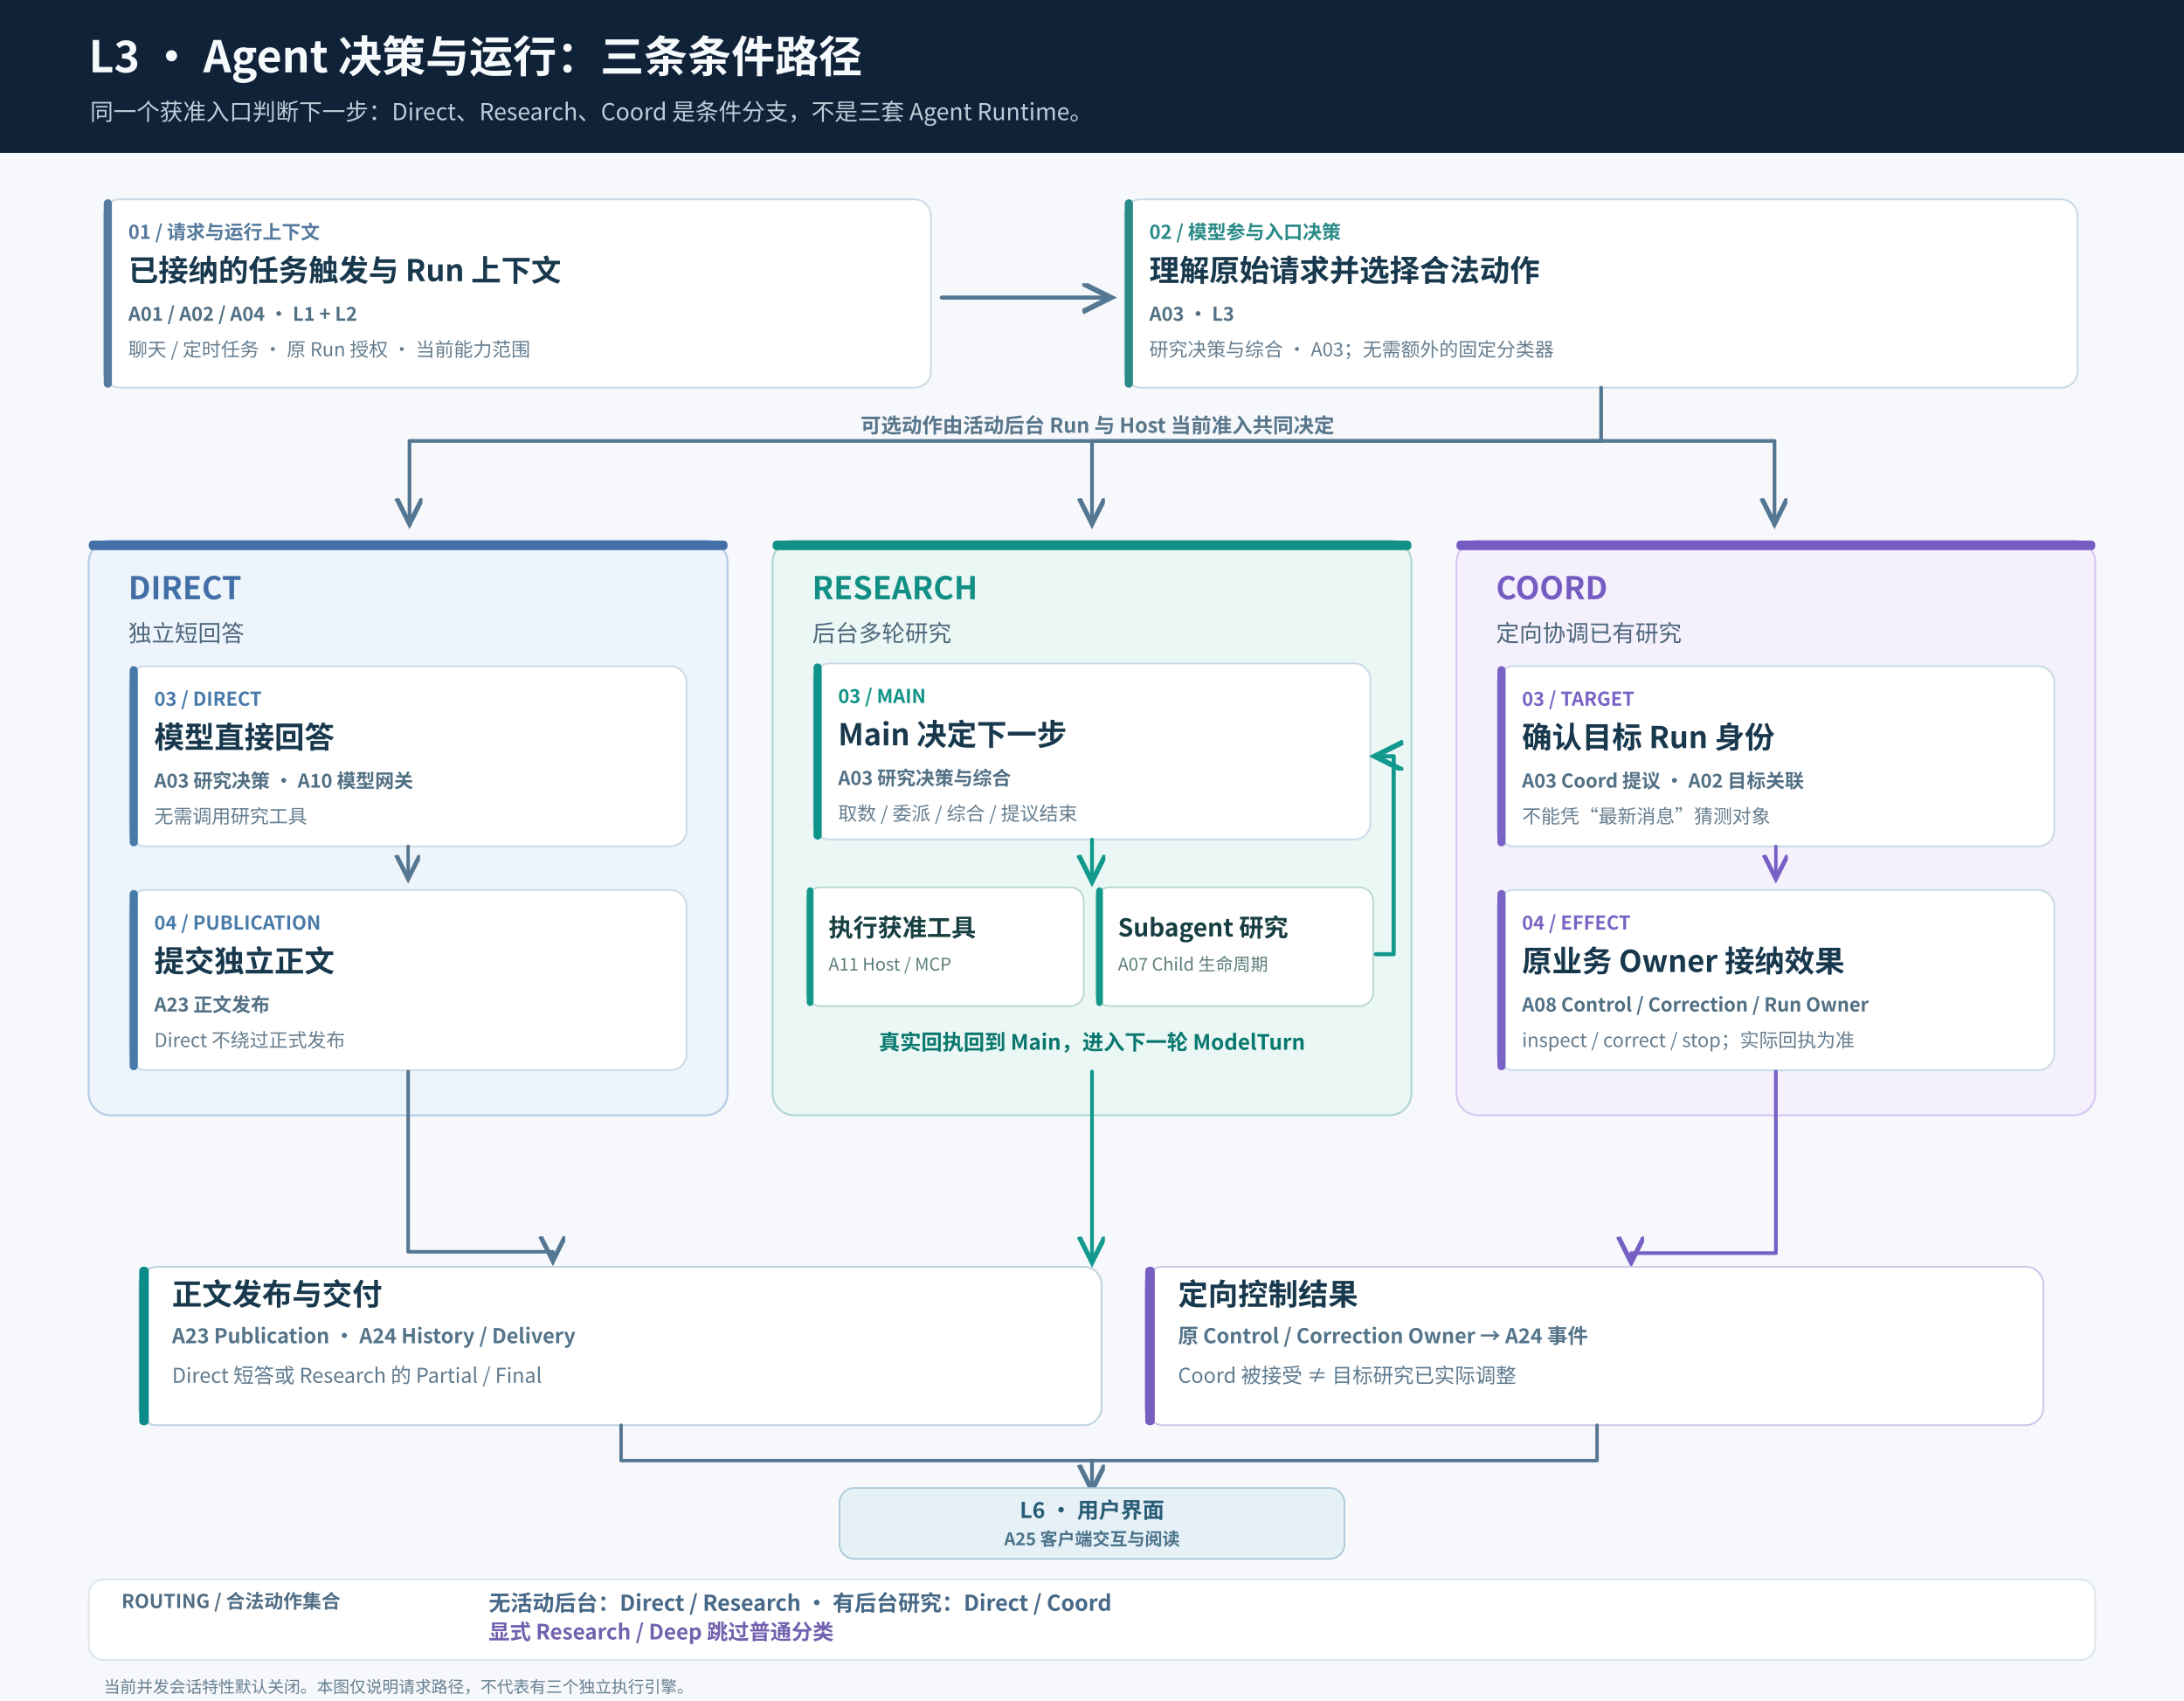
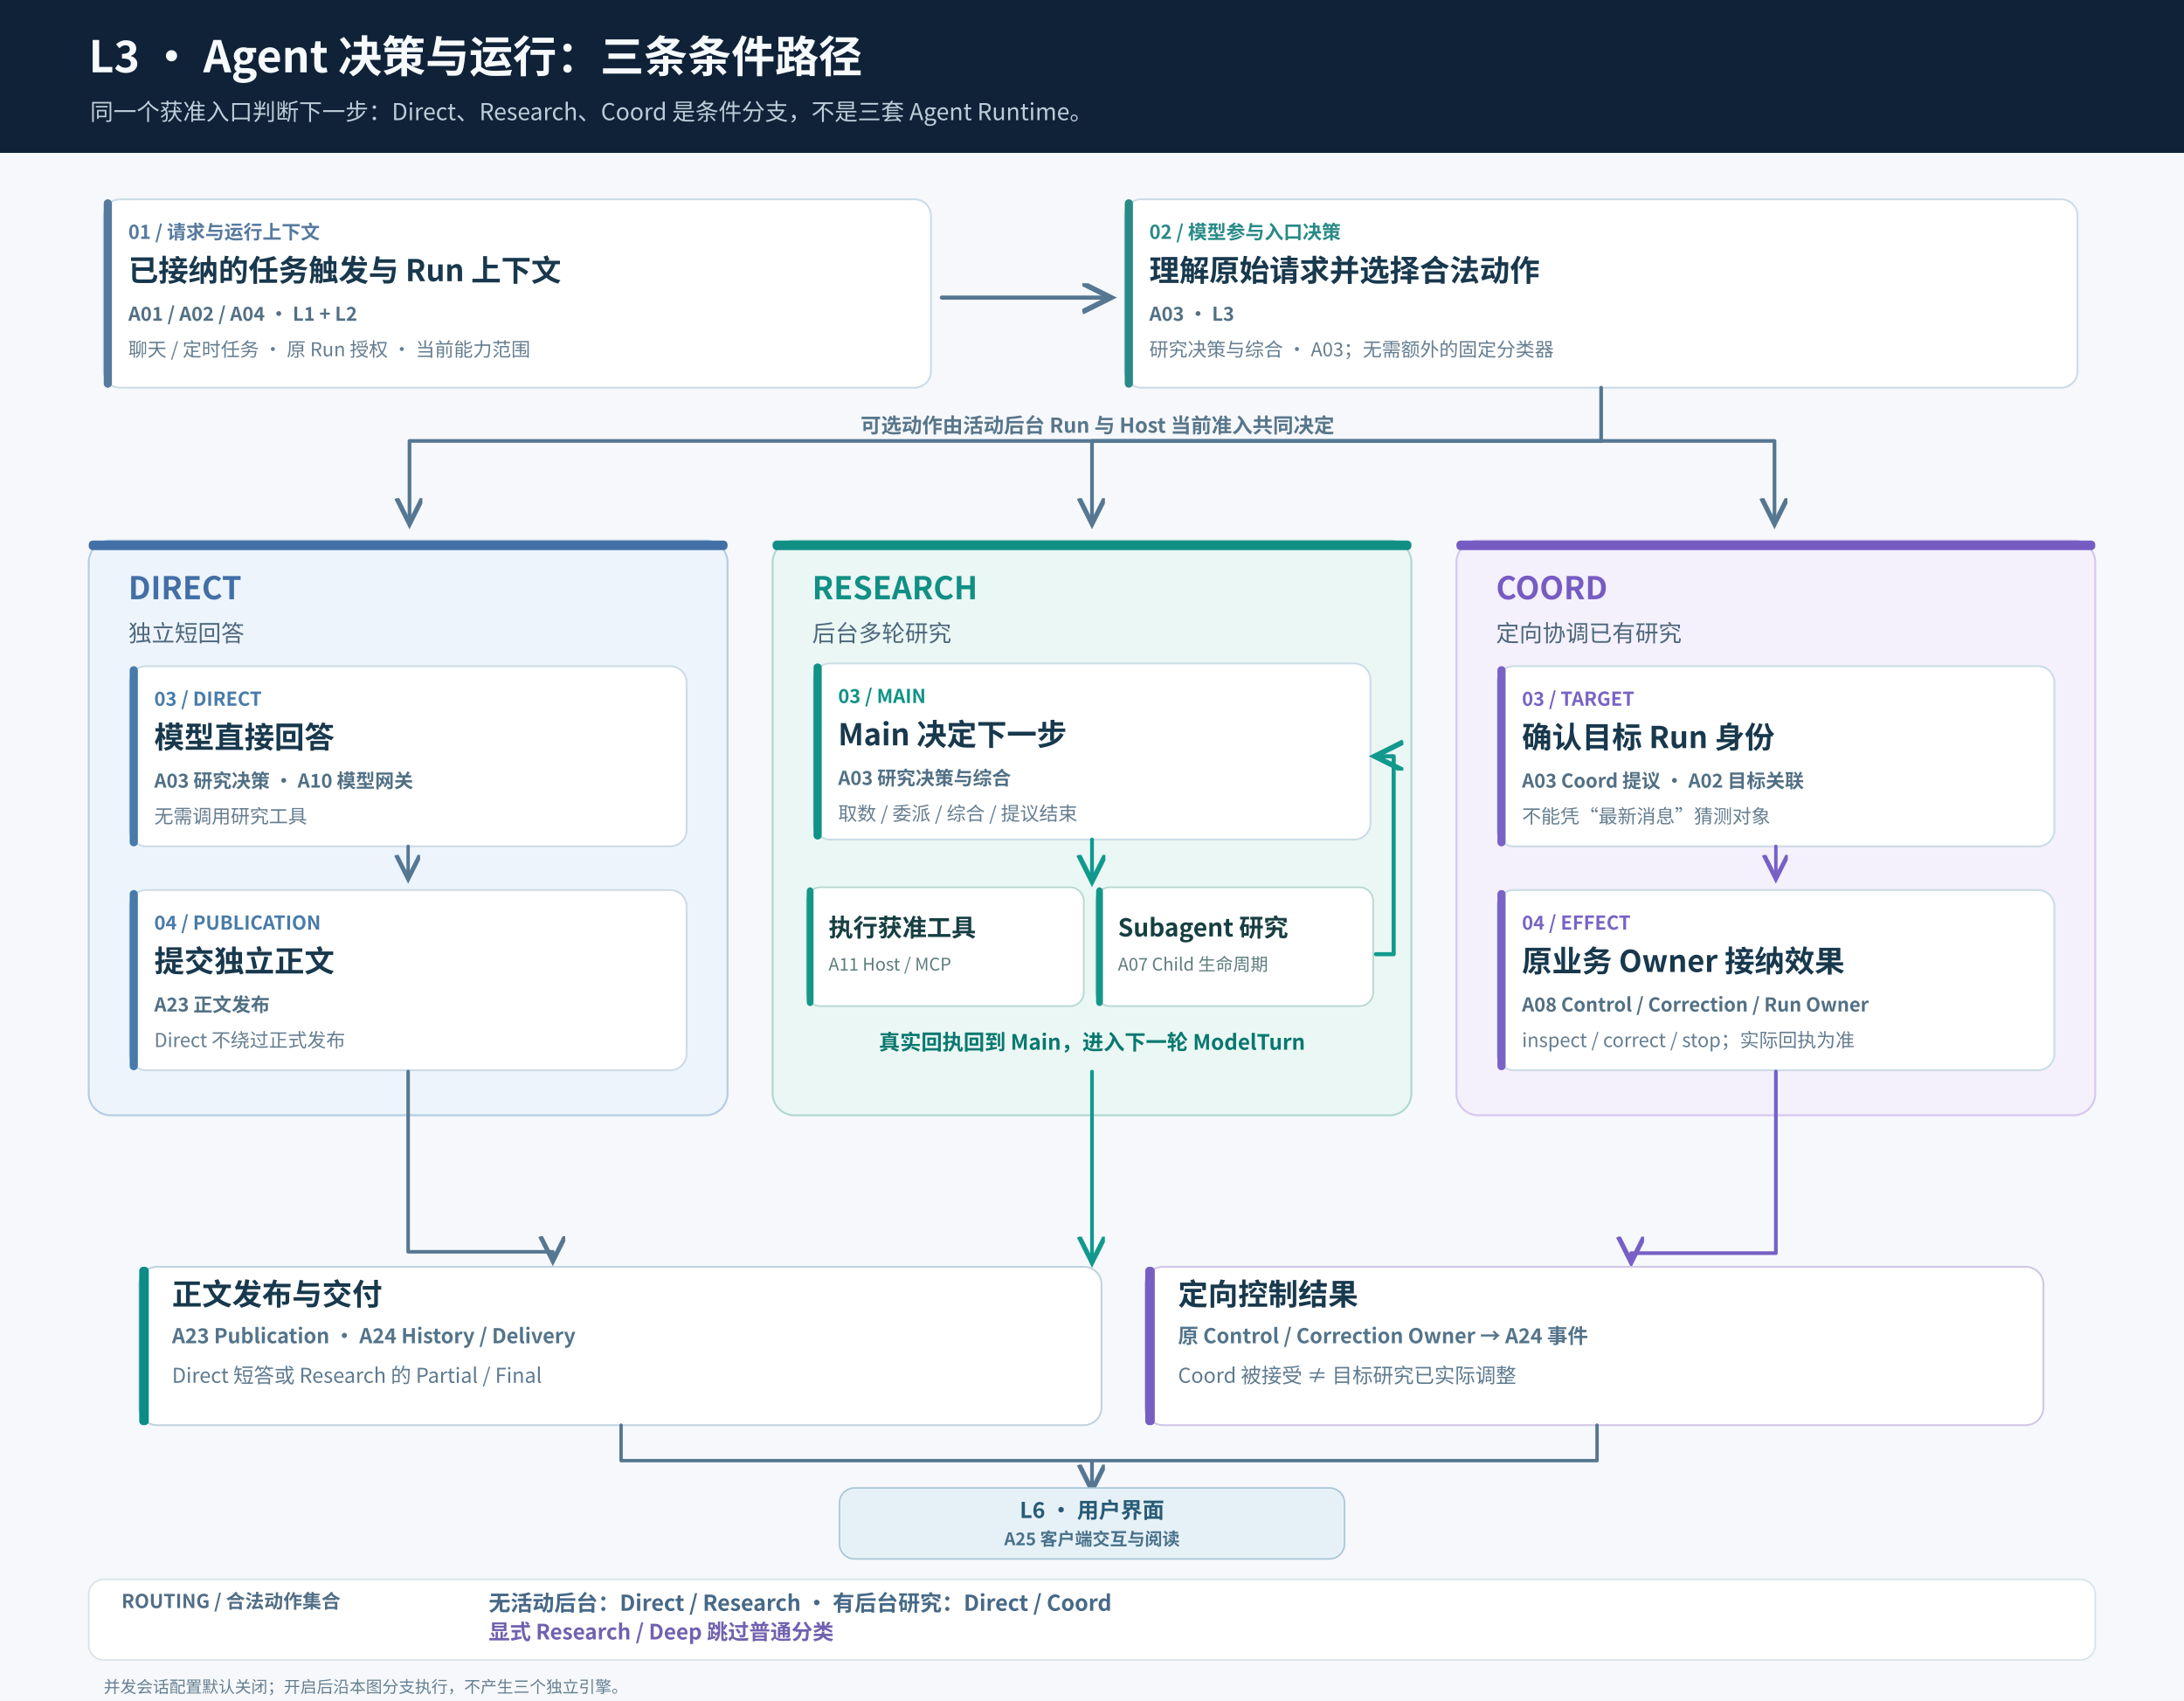
<svg xmlns="http://www.w3.org/2000/svg" width="1600" height="1246" viewBox="0 0 1600 1246" role="img" aria-labelledby="title description">
  <defs>
    <marker id="arrow" markerWidth="9" markerHeight="9" refX="6.7" refY="3.5" orient="auto" markerUnits="strokeWidth">
      <path d="M0 0 L7 3.5 L0 7" fill="none" stroke="#557792" stroke-width="1.3" />
    </marker>
    <marker id="teal" markerWidth="9" markerHeight="9" refX="6.7" refY="3.5" orient="auto" markerUnits="strokeWidth">
      <path d="M0 0 L7 3.5 L0 7" fill="none" stroke="#12998E" stroke-width="1.3" />
    </marker>
    <marker id="purple" markerWidth="9" markerHeight="9" refX="6.7" refY="3.5" orient="auto" markerUnits="strokeWidth">
      <path d="M0 0 L7 3.5 L0 7" fill="none" stroke="#7660C5" stroke-width="1.3" />
    </marker>
    <marker id="gray" markerWidth="9" markerHeight="9" refX="6.7" refY="3.5" orient="auto" markerUnits="strokeWidth">
      <path d="M0 0 L7 3.5 L0 7" fill="none" stroke="#92A2B4" stroke-width="1.3" />
    </marker>
  </defs>
  <rect x="0" y="0" width="1600" height="1246" rx="0" fill="#F6F8FB" stroke="#F6F8FB" stroke-width="0" />
  <rect x="0" y="0" width="1600" height="112" rx="0" fill="#102238" stroke="#102238" stroke-width="0" />
  <text x="65" y="53" fill="#F6FAFC" font-family="Noto Sans CJK SC,Noto Sans SC,Arial,sans-serif" font-size="32" font-weight="750" text-anchor="start">L3 · Agent 决策与运行：三条条件路径</text>
  <text x="66" y="88" fill="#BDCDD9" font-family="Noto Sans CJK SC,Noto Sans SC,Arial,sans-serif" font-size="17" font-weight="440" text-anchor="start">同一个获准入口判断下一步：Direct、Research、Coord 是条件分支，不是三套 Agent Runtime。</text>
  <rect x="76" y="146" width="606" height="138" rx="12" fill="#FFF" stroke="#CBDCE7" stroke-width="1.35" />
  <rect x="76" y="146" width="6" height="138" rx="3" fill="#567A9D" stroke="#567A9D" stroke-width="0" />
  <text x="94" y="175" fill="#567A9D" font-family="Noto Sans CJK SC,Noto Sans SC,Arial,sans-serif" font-size="14" font-weight="750" text-anchor="start">01 / 请求与运行上下文</text>
  <text x="94" y="206" fill="#18384D" font-family="Noto Sans CJK SC,Noto Sans SC,Arial,sans-serif" font-size="22" font-weight="750" text-anchor="start">已接纳的任务触发与 Run 上下文</text>
  <text x="94" y="235" fill="#527084" font-family="Noto Sans CJK SC,Noto Sans SC,Arial,sans-serif" font-size="14" font-weight="560" text-anchor="start">A01 / A02 / A04 · L1 + L2</text>
  <text x="94" y="261" fill="#657D8F" font-family="Noto Sans CJK SC,Noto Sans SC,Arial,sans-serif" font-size="14" font-weight="450" text-anchor="start">聊天 / 定时任务 · 原 Run 授权 · 当前能力范围</text>
  <rect x="824" y="146" width="698" height="138" rx="12" fill="#FFF" stroke="#CBDCE7" stroke-width="1.35" />
  <rect x="824" y="146" width="6" height="138" rx="3" fill="#298A87" stroke="#298A87" stroke-width="0" />
  <text x="842" y="175" fill="#298A87" font-family="Noto Sans CJK SC,Noto Sans SC,Arial,sans-serif" font-size="14" font-weight="750" text-anchor="start">02 / 模型参与入口决策</text>
  <text x="842" y="206" fill="#18384D" font-family="Noto Sans CJK SC,Noto Sans SC,Arial,sans-serif" font-size="22" font-weight="750" text-anchor="start">理解原始请求并选择合法动作</text>
  <text x="842" y="235" fill="#527084" font-family="Noto Sans CJK SC,Noto Sans SC,Arial,sans-serif" font-size="14" font-weight="560" text-anchor="start">A03 · L3</text>
  <text x="842" y="261" fill="#657D8F" font-family="Noto Sans CJK SC,Noto Sans SC,Arial,sans-serif" font-size="14" font-weight="450" text-anchor="start">研究决策与综合 · A03；无需额外的固定分类器</text>
  <path d="M690 218 H813" fill="none" stroke="#557792" stroke-width="3" stroke-linecap="round" stroke-linejoin="round" marker-end="url(#arrow)" />
  <path d="M1173 284 V323 H300 V383" fill="none" stroke="#557792" stroke-width="2.7" stroke-linecap="round" stroke-linejoin="round" marker-end="url(#arrow)" />
  <path d="M1173 323 H800 V383" fill="none" stroke="#557792" stroke-width="2.7" stroke-linecap="round" stroke-linejoin="round" marker-end="url(#arrow)" />
  <path d="M1173 323 H1300 V383" fill="none" stroke="#557792" stroke-width="2.7" stroke-linecap="round" stroke-linejoin="round" marker-end="url(#arrow)" />
  <text x="804" y="317" fill="#58768B" font-family="Noto Sans CJK SC,Noto Sans SC,Arial,sans-serif" font-size="15" font-weight="600" text-anchor="middle">可选动作由活动后台 Run 与 Host 当前准入共同决定</text>
  <rect x="65" y="396" width="468" height="421" rx="16" fill="#EDF4FC" stroke="#B4CCE4" stroke-width="1.4" />
  <rect x="65" y="396" width="468" height="7" rx="3" fill="#426FA5" stroke="#426FA5" stroke-width="0" />
  <rect x="566" y="396" width="468" height="421" rx="16" fill="#EBF7F4" stroke="#B0D8CE" stroke-width="1.4" />
  <rect x="566" y="396" width="468" height="7" rx="3" fill="#118F85" stroke="#118F85" stroke-width="0" />
  <rect x="1067" y="396" width="468" height="421" rx="16" fill="#F4F0FC" stroke="#D6C7F0" stroke-width="1.4" />
  <rect x="1067" y="396" width="468" height="7" rx="3" fill="#765CC2" stroke="#765CC2" stroke-width="0" />
  <text x="94" y="439" fill="#426FA5" font-family="Noto Sans CJK SC,Noto Sans SC,Arial,sans-serif" font-size="23" font-weight="800" text-anchor="start">DIRECT</text>
  <text x="94" y="470" fill="#4D677C" font-family="Noto Sans CJK SC,Noto Sans SC,Arial,sans-serif" font-size="17" font-weight="540" text-anchor="start">独立短回答</text>
  <text x="595" y="439" fill="#118F85" font-family="Noto Sans CJK SC,Noto Sans SC,Arial,sans-serif" font-size="23" font-weight="800" text-anchor="start">RESEARCH</text>
  <text x="595" y="470" fill="#4D677C" font-family="Noto Sans CJK SC,Noto Sans SC,Arial,sans-serif" font-size="17" font-weight="540" text-anchor="start">后台多轮研究</text>
  <text x="1096" y="439" fill="#765CC2" font-family="Noto Sans CJK SC,Noto Sans SC,Arial,sans-serif" font-size="23" font-weight="800" text-anchor="start">COORD</text>
  <text x="1096" y="470" fill="#4D677C" font-family="Noto Sans CJK SC,Noto Sans SC,Arial,sans-serif" font-size="17" font-weight="540" text-anchor="start">定向协调已有研究</text>
  <rect x="95" y="488" width="408" height="132" rx="12" fill="#FFF" stroke="#CBDCE7" stroke-width="1.35" />
  <rect x="95" y="488" width="6" height="132" rx="3" fill="#487BA9" stroke="#487BA9" stroke-width="0" />
  <text x="113" y="517" fill="#487BA9" font-family="Noto Sans CJK SC,Noto Sans SC,Arial,sans-serif" font-size="14" font-weight="750" text-anchor="start">03 / DIRECT</text>
  <text x="113" y="548" fill="#18384D" font-family="Noto Sans CJK SC,Noto Sans SC,Arial,sans-serif" font-size="22" font-weight="750" text-anchor="start">模型直接回答</text>
  <text x="113" y="577" fill="#527084" font-family="Noto Sans CJK SC,Noto Sans SC,Arial,sans-serif" font-size="14" font-weight="560" text-anchor="start">A03 研究决策 · A10 模型网关</text>
  <text x="113" y="603" fill="#657D8F" font-family="Noto Sans CJK SC,Noto Sans SC,Arial,sans-serif" font-size="14" font-weight="450" text-anchor="start">无需调用研究工具</text>
  <path d="M299 620 V643" fill="none" stroke="#557792" stroke-width="2.5" stroke-linecap="round" stroke-linejoin="round" marker-end="url(#arrow)" />
  <rect x="95" y="652" width="408" height="132" rx="12" fill="#FFF" stroke="#CBDCE7" stroke-width="1.35" />
  <rect x="95" y="652" width="6" height="132" rx="3" fill="#487BA9" stroke="#487BA9" stroke-width="0" />
  <text x="113" y="681" fill="#487BA9" font-family="Noto Sans CJK SC,Noto Sans SC,Arial,sans-serif" font-size="14" font-weight="750" text-anchor="start">04 / PUBLICATION</text>
  <text x="113" y="712" fill="#18384D" font-family="Noto Sans CJK SC,Noto Sans SC,Arial,sans-serif" font-size="22" font-weight="750" text-anchor="start">提交独立正文</text>
  <text x="113" y="741" fill="#527084" font-family="Noto Sans CJK SC,Noto Sans SC,Arial,sans-serif" font-size="14" font-weight="560" text-anchor="start">A23 正文发布</text>
  <text x="113" y="767" fill="#657D8F" font-family="Noto Sans CJK SC,Noto Sans SC,Arial,sans-serif" font-size="14" font-weight="450" text-anchor="start">Direct 不绕过正式发布</text>
  <rect x="596" y="486" width="408" height="129" rx="12" fill="#FFF" stroke="#CBDCE7" stroke-width="1.35" />
  <rect x="596" y="486" width="6" height="129" rx="3" fill="#0F9287" stroke="#0F9287" stroke-width="0" />
  <text x="614" y="515" fill="#0F9287" font-family="Noto Sans CJK SC,Noto Sans SC,Arial,sans-serif" font-size="14" font-weight="750" text-anchor="start">03 / MAIN</text>
  <text x="614" y="546" fill="#18384D" font-family="Noto Sans CJK SC,Noto Sans SC,Arial,sans-serif" font-size="22" font-weight="750" text-anchor="start">Main 决定下一步</text>
  <text x="614" y="575" fill="#527084" font-family="Noto Sans CJK SC,Noto Sans SC,Arial,sans-serif" font-size="14" font-weight="560" text-anchor="start">A03 研究决策与综合</text>
  <text x="614" y="601" fill="#657D8F" font-family="Noto Sans CJK SC,Noto Sans SC,Arial,sans-serif" font-size="14" font-weight="450" text-anchor="start">取数 / 委派 / 综合 / 提议结束</text>
  <path d="M800 615 V645" fill="none" stroke="#12998E" stroke-width="2.8" stroke-linecap="round" stroke-linejoin="round" marker-end="url(#teal)" />
  <rect x="591" y="650" width="203" height="87" rx="10" fill="#FFF" stroke="#B6D7D0" stroke-width="1.2" />
  <rect x="591" y="650" width="5" height="87" rx="3" fill="#149788" stroke="#149788" stroke-width="0" />
  <text x="607" y="686" fill="#173F42" font-family="Noto Sans CJK SC,Noto Sans SC,Arial,sans-serif" font-size="18" font-weight="720" text-anchor="start">执行获准工具</text>
  <text x="607" y="711" fill="#5C7D7B" font-family="Noto Sans CJK SC,Noto Sans SC,Arial,sans-serif" font-size="12.8" font-weight="500" text-anchor="start">A11 Host / MCP</text>
  <rect x="803" y="650" width="203" height="87" rx="10" fill="#FFF" stroke="#B6D7D0" stroke-width="1.2" />
  <rect x="803" y="650" width="5" height="87" rx="3" fill="#149788" stroke="#149788" stroke-width="0" />
  <text x="819" y="686" fill="#173F42" font-family="Noto Sans CJK SC,Noto Sans SC,Arial,sans-serif" font-size="18" font-weight="720" text-anchor="start">Subagent 研究</text>
  <text x="819" y="711" fill="#5C7D7B" font-family="Noto Sans CJK SC,Noto Sans SC,Arial,sans-serif" font-size="12.8" font-weight="500" text-anchor="start">A07 Child 生命周期</text>
  <path d="M1008 699 H1021 V554 H1008" fill="none" stroke="#12998E" stroke-width="3" stroke-linecap="round" stroke-linejoin="round" marker-end="url(#teal)" />
  <text x="800" y="769" fill="#08786F" font-family="Noto Sans CJK SC,Noto Sans SC,Arial,sans-serif" font-size="15.5" font-weight="620" text-anchor="middle">真实回执回到 Main，进入下一轮 ModelTurn</text>
  <rect x="1097" y="488" width="408" height="132" rx="12" fill="#FFF" stroke="#CBDCE7" stroke-width="1.35" />
  <rect x="1097" y="488" width="6" height="132" rx="3" fill="#7963C4" stroke="#7963C4" stroke-width="0" />
  <text x="1115" y="517" fill="#7963C4" font-family="Noto Sans CJK SC,Noto Sans SC,Arial,sans-serif" font-size="14" font-weight="750" text-anchor="start">03 / TARGET</text>
  <text x="1115" y="548" fill="#18384D" font-family="Noto Sans CJK SC,Noto Sans SC,Arial,sans-serif" font-size="22" font-weight="750" text-anchor="start">确认目标 Run 身份</text>
  <text x="1115" y="577" fill="#527084" font-family="Noto Sans CJK SC,Noto Sans SC,Arial,sans-serif" font-size="14" font-weight="560" text-anchor="start">A03 Coord 提议 · A02 目标关联</text>
  <text x="1115" y="603" fill="#657D8F" font-family="Noto Sans CJK SC,Noto Sans SC,Arial,sans-serif" font-size="14" font-weight="450" text-anchor="start">不能凭“最新消息”猜测对象</text>
  <path d="M1301 620 V643" fill="none" stroke="#7660C5" stroke-width="2.5" stroke-linecap="round" stroke-linejoin="round" marker-end="url(#purple)" />
  <rect x="1097" y="652" width="408" height="132" rx="12" fill="#FFF" stroke="#CBDCE7" stroke-width="1.35" />
  <rect x="1097" y="652" width="6" height="132" rx="3" fill="#7963C4" stroke="#7963C4" stroke-width="0" />
  <text x="1115" y="681" fill="#7963C4" font-family="Noto Sans CJK SC,Noto Sans SC,Arial,sans-serif" font-size="14" font-weight="750" text-anchor="start">04 / EFFECT</text>
  <text x="1115" y="712" fill="#18384D" font-family="Noto Sans CJK SC,Noto Sans SC,Arial,sans-serif" font-size="22" font-weight="750" text-anchor="start">原业务 Owner 接纳效果</text>
  <text x="1115" y="741" fill="#527084" font-family="Noto Sans CJK SC,Noto Sans SC,Arial,sans-serif" font-size="14" font-weight="560" text-anchor="start">A08 Control / Correction / Run Owner</text>
  <text x="1115" y="767" fill="#657D8F" font-family="Noto Sans CJK SC,Noto Sans SC,Arial,sans-serif" font-size="14" font-weight="450" text-anchor="start">inspect / correct / stop；实际回执为准</text>
  <path d="M299 785 V917 H405 V923" fill="none" stroke="#557792" stroke-width="2.6" stroke-linecap="round" stroke-linejoin="round" marker-end="url(#arrow)" />
  <path d="M800 785 V924" fill="none" stroke="#12998E" stroke-width="2.7" stroke-linecap="round" stroke-linejoin="round" marker-end="url(#teal)" />
  <path d="M1301 785 V918 H1195 V924" fill="none" stroke="#7660C5" stroke-width="2.7" stroke-linecap="round" stroke-linejoin="round" marker-end="url(#purple)" />
  <rect x="102" y="928" width="705" height="116" rx="13" fill="#FFFFFF" stroke="#BDD2E0" stroke-width="1.3" />
  <rect x="102" y="928" width="7" height="116" rx="3" fill="#0B8C89" stroke="#0B8C89" stroke-width="0" />
  <text x="126" y="956" fill="#18394D" font-family="Noto Sans CJK SC,Noto Sans SC,Arial,sans-serif" font-size="22" font-weight="730" text-anchor="start">正文发布与交付</text>
  <text x="126" y="984" fill="#54748A" font-family="Noto Sans CJK SC,Noto Sans SC,Arial,sans-serif" font-size="15" font-weight="580" text-anchor="start">A23 Publication · A24 History / Delivery</text>
  <text x="126" y="1013" fill="#5E7A8F" font-family="Noto Sans CJK SC,Noto Sans SC,Arial,sans-serif" font-size="15" font-weight="460" text-anchor="start">Direct 短答或 Research 的 Partial / Final</text>
  <rect x="839" y="928" width="658" height="116" rx="13" fill="#FFFFFF" stroke="#D0C5E7" stroke-width="1.3" />
  <rect x="839" y="928" width="7" height="116" rx="3" fill="#775FC2" stroke="#775FC2" stroke-width="0" />
  <text x="863" y="956" fill="#18394D" font-family="Noto Sans CJK SC,Noto Sans SC,Arial,sans-serif" font-size="22" font-weight="730" text-anchor="start">定向控制结果</text>
  <text x="863" y="984" fill="#54748A" font-family="Noto Sans CJK SC,Noto Sans SC,Arial,sans-serif" font-size="15" font-weight="570" text-anchor="start">原 Control / Correction Owner → A24 事件</text>
  <text x="863" y="1013" fill="#5E7A8F" font-family="Noto Sans CJK SC,Noto Sans SC,Arial,sans-serif" font-size="15" font-weight="460" text-anchor="start">Coord 被接受 ≠ 目标研究已实际调整</text>
  <path d="M455 1044 V1070 H800 M1170 1044 V1070 H800" fill="none" stroke="#557792" stroke-width="2.5" stroke-linecap="round" stroke-linejoin="round" />
  <path d="M800 1070 V1091" fill="none" stroke="#557792" stroke-width="2.7" stroke-linecap="round" stroke-linejoin="round" marker-end="url(#arrow)" />
  <rect x="615" y="1090" width="370" height="52" rx="11" fill="#E6F1F7" stroke="#A7C5D7" stroke-width="1.1" />
  <text x="800" y="1112" fill="#285B76" font-family="Noto Sans CJK SC,Noto Sans SC,Arial,sans-serif" font-size="16" font-weight="730" text-anchor="middle">L6 · 用户界面</text>
  <text x="800" y="1132" fill="#4A728A" font-family="Noto Sans CJK SC,Noto Sans SC,Arial,sans-serif" font-size="12.8" font-weight="550" text-anchor="middle">A25 客户端交互与阅读</text>
  <rect x="65" y="1157" width="1470" height="59" rx="11" fill="#FFFFFF" stroke="#D8E2EA" stroke-width="1.1" />
  <text x="89" y="1178" fill="#516E85" font-family="Noto Sans CJK SC,Noto Sans SC,Arial,sans-serif" font-size="14" font-weight="750" text-anchor="start">ROUTING / 合法动作集合</text>
  <text x="358" y="1180" fill="#476987" font-family="Noto Sans CJK SC,Noto Sans SC,Arial,sans-serif" font-size="16" font-weight="630" text-anchor="start">无活动后台：Direct / Research   ·   有后台研究：Direct / Coord</text>
  <text x="358" y="1201" fill="#7261AF" font-family="Noto Sans CJK SC,Noto Sans SC,Arial,sans-serif" font-size="15.5" font-weight="630" text-anchor="start">显式 Research / Deep 跳过普通分类</text>
-   <text x="76" y="1240" fill="#667F91" font-family="Noto Sans CJK SC,Noto Sans SC,Arial,sans-serif" font-size="12" font-weight="450" text-anchor="start">当前并发会话特性默认关闭。本图仅说明请求路径，不代表有三个独立执行引擎。</text>
+   <text x="76" y="1240" fill="#667F91" font-family="Noto Sans CJK SC,Noto Sans SC,Arial,sans-serif" font-size="12" font-weight="450" text-anchor="start">并发会话配置默认关闭；开启后沿本图分支执行，不产生三个独立引擎。</text>
</svg>
